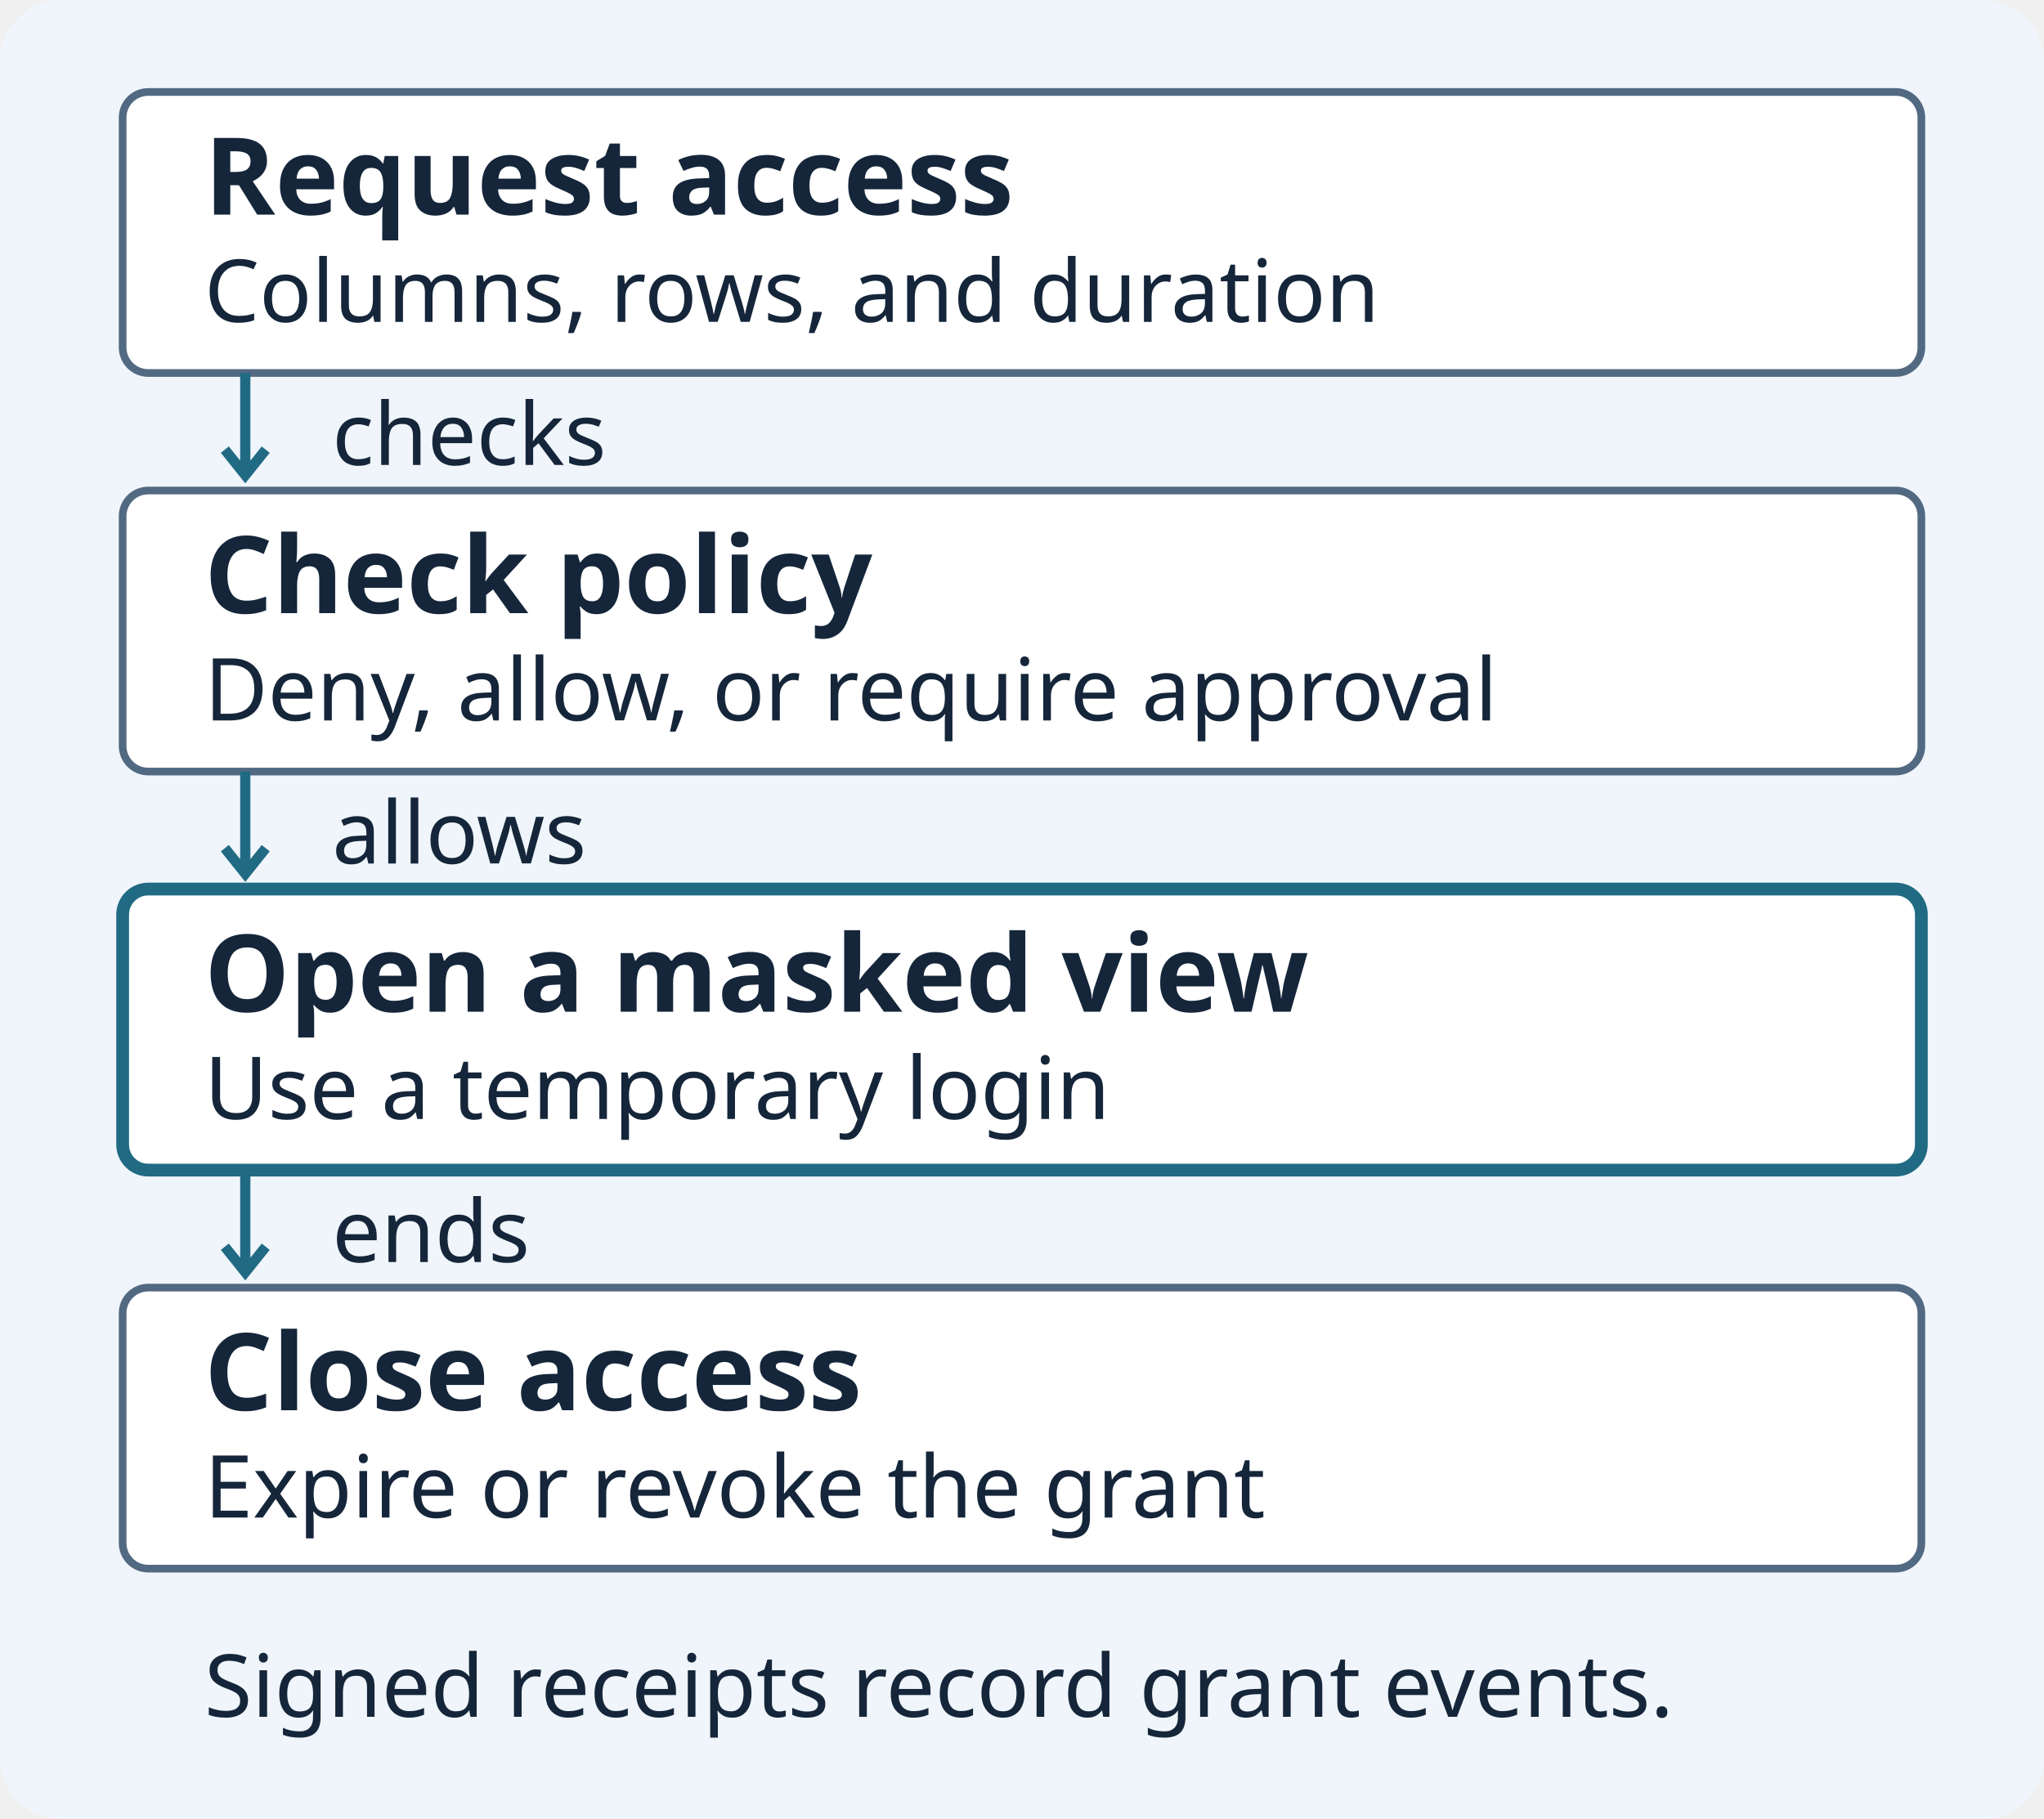
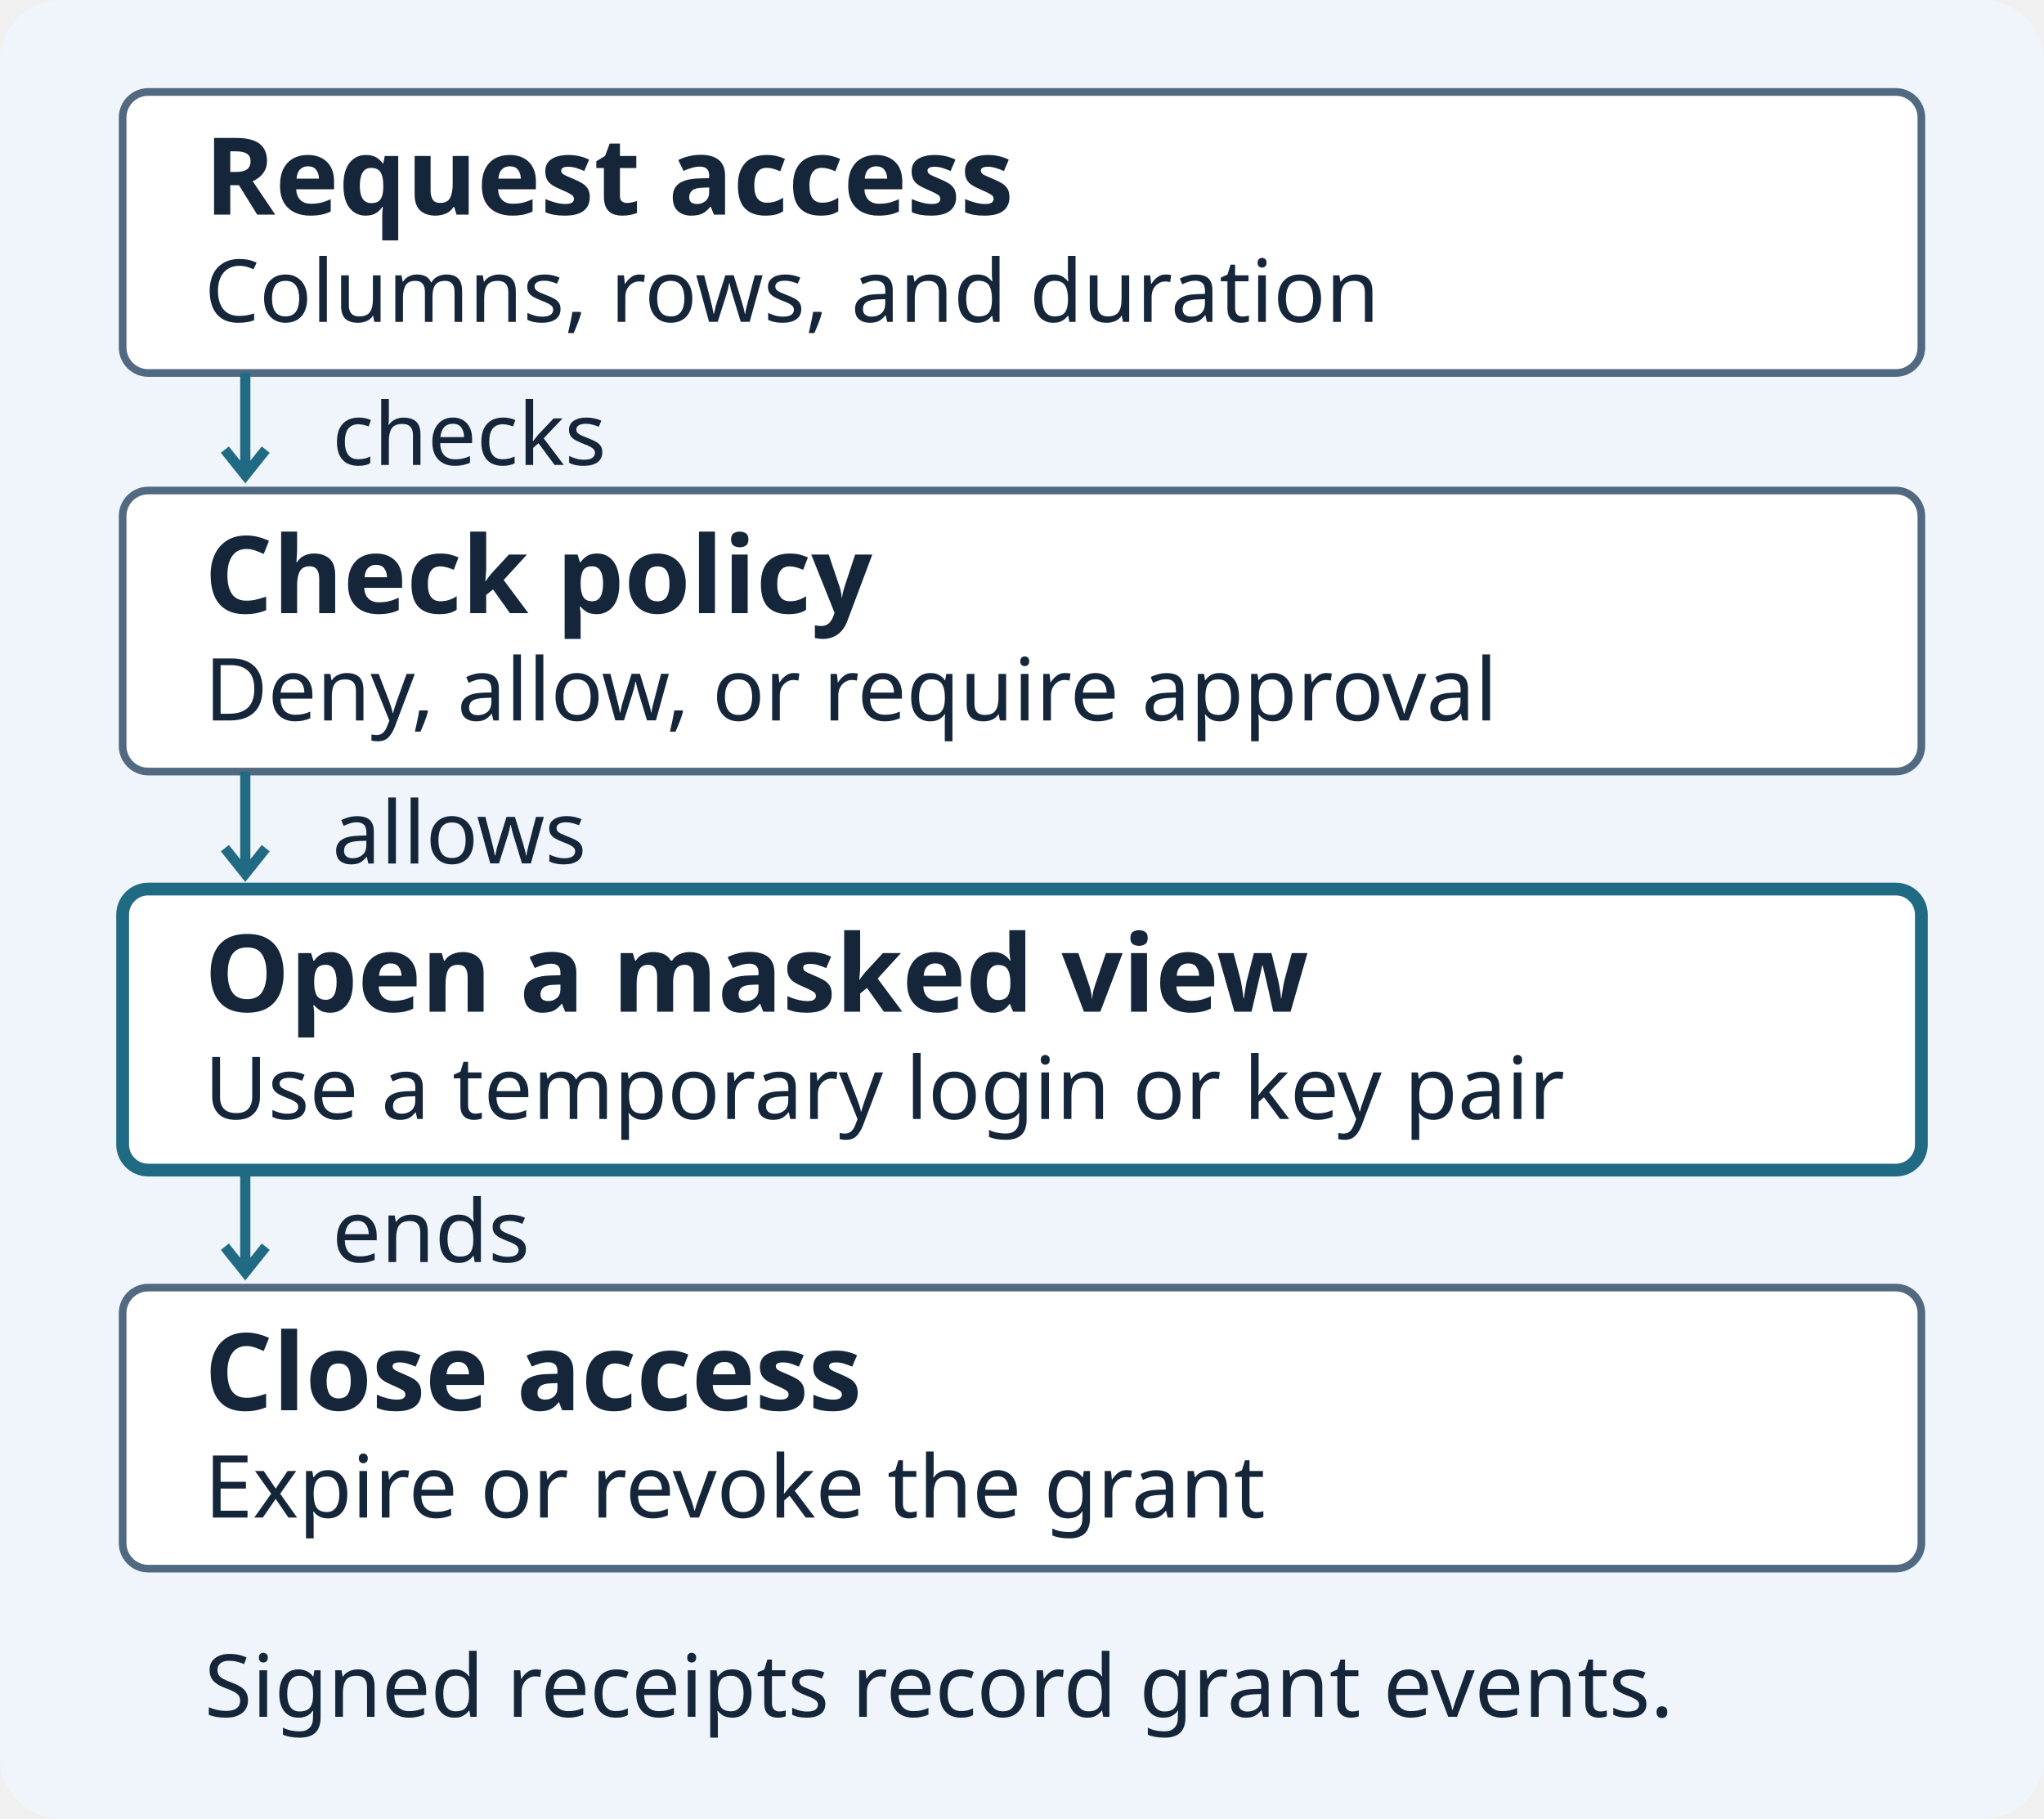
<svg xmlns="http://www.w3.org/2000/svg" width="400" height="356" viewBox="0 0 400 356" role="img" aria-labelledby="title desc">
  <rect width="400" height="356" rx="12" fill="#eff5fa" />
  <g fill="#fff" stroke="#526982" stroke-width="1.5">
    <rect x="24" y="18" width="352" height="55" rx="5" />
    <rect x="24" y="96" width="352" height="55" rx="5" />
    <rect x="24" y="174" width="352" height="55" rx="5" stroke="#216a83" stroke-width="2.5" />
    <rect x="24" y="252" width="352" height="55" rx="5" />
  </g>
  <g fill="none" stroke="#216a83" stroke-width="2">
    <path d="M48 73V93m-4-5 4 5 4-5M48 151V171m-4-5 4 5 4-5M48 229V249m-4-5 4 5 4-5" />
  </g>
  <g font-family="Verdana, sans-serif" fill="#15263a">
    <g font-size="21" font-weight="700">
      <text x="40" y="42">Request access</text>
      <text x="40" y="120">Check policy</text>
      <text x="40" y="198">Open a masked view</text>
      <text x="40" y="276">Close access</text>
    </g>
    <g font-size="17">
      <text x="40" y="63">Columns, rows, and duration</text>
      <text x="40" y="141">Deny, allow, or require approval</text>
-       <text x="40" y="219">Use a temporary login</text>
+       <text x="40" y="219">Use a temporary login or key pair</text>
      <text x="40" y="297">Expire or revoke the grant</text>
      <text x="40" y="336">Signed receipts record grant events.</text>
      <text x="65" y="91">checks</text>
      <text x="65" y="169">allows</text>
      <text x="65" y="247">ends</text>
    </g>
  </g>
</svg>
